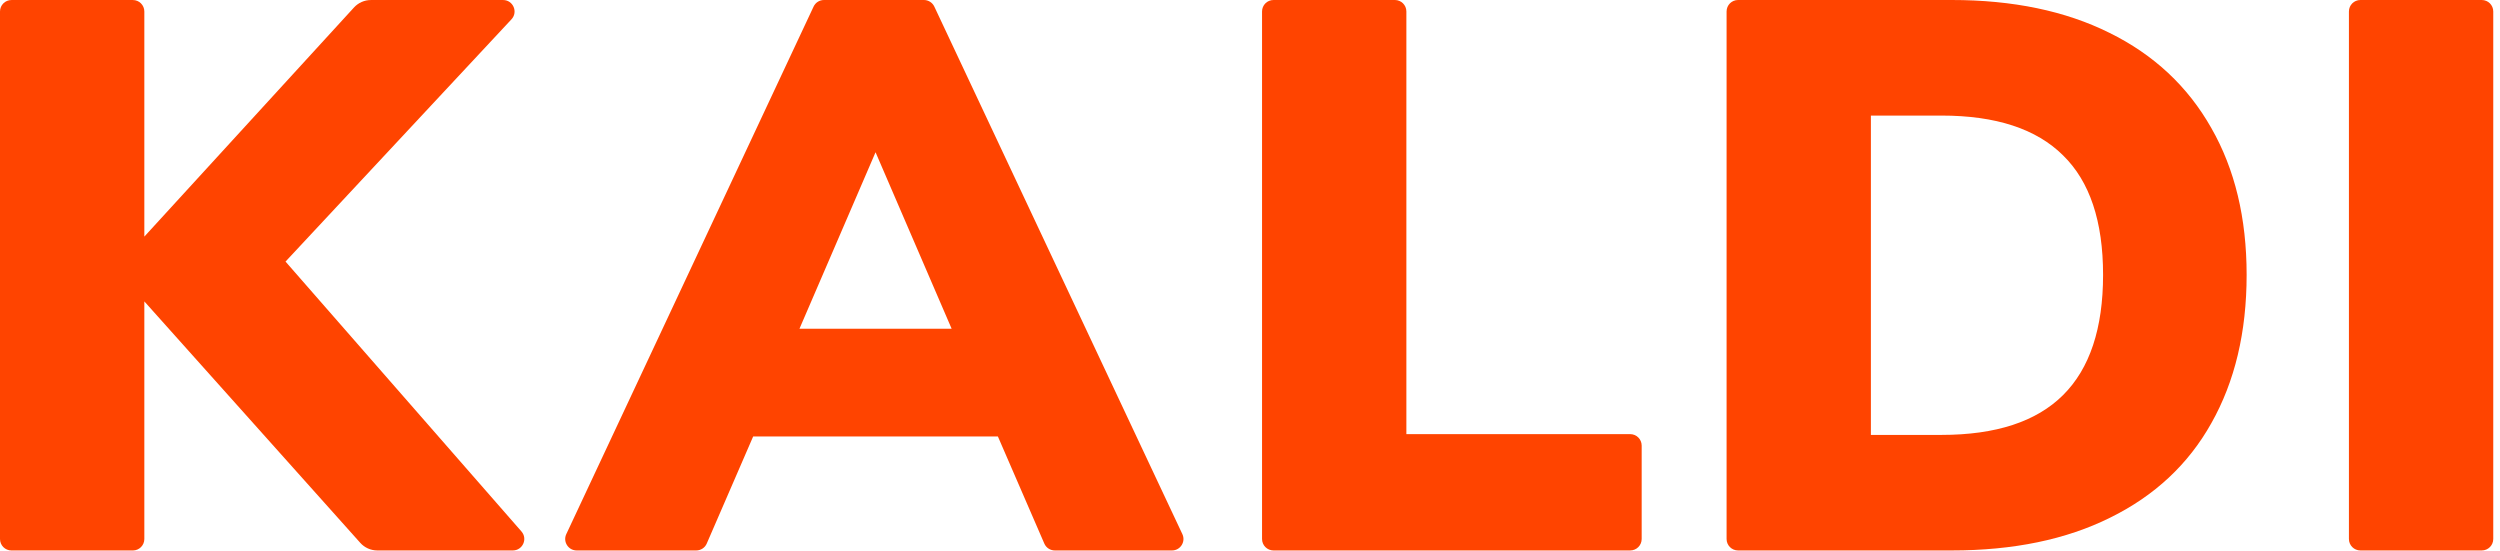
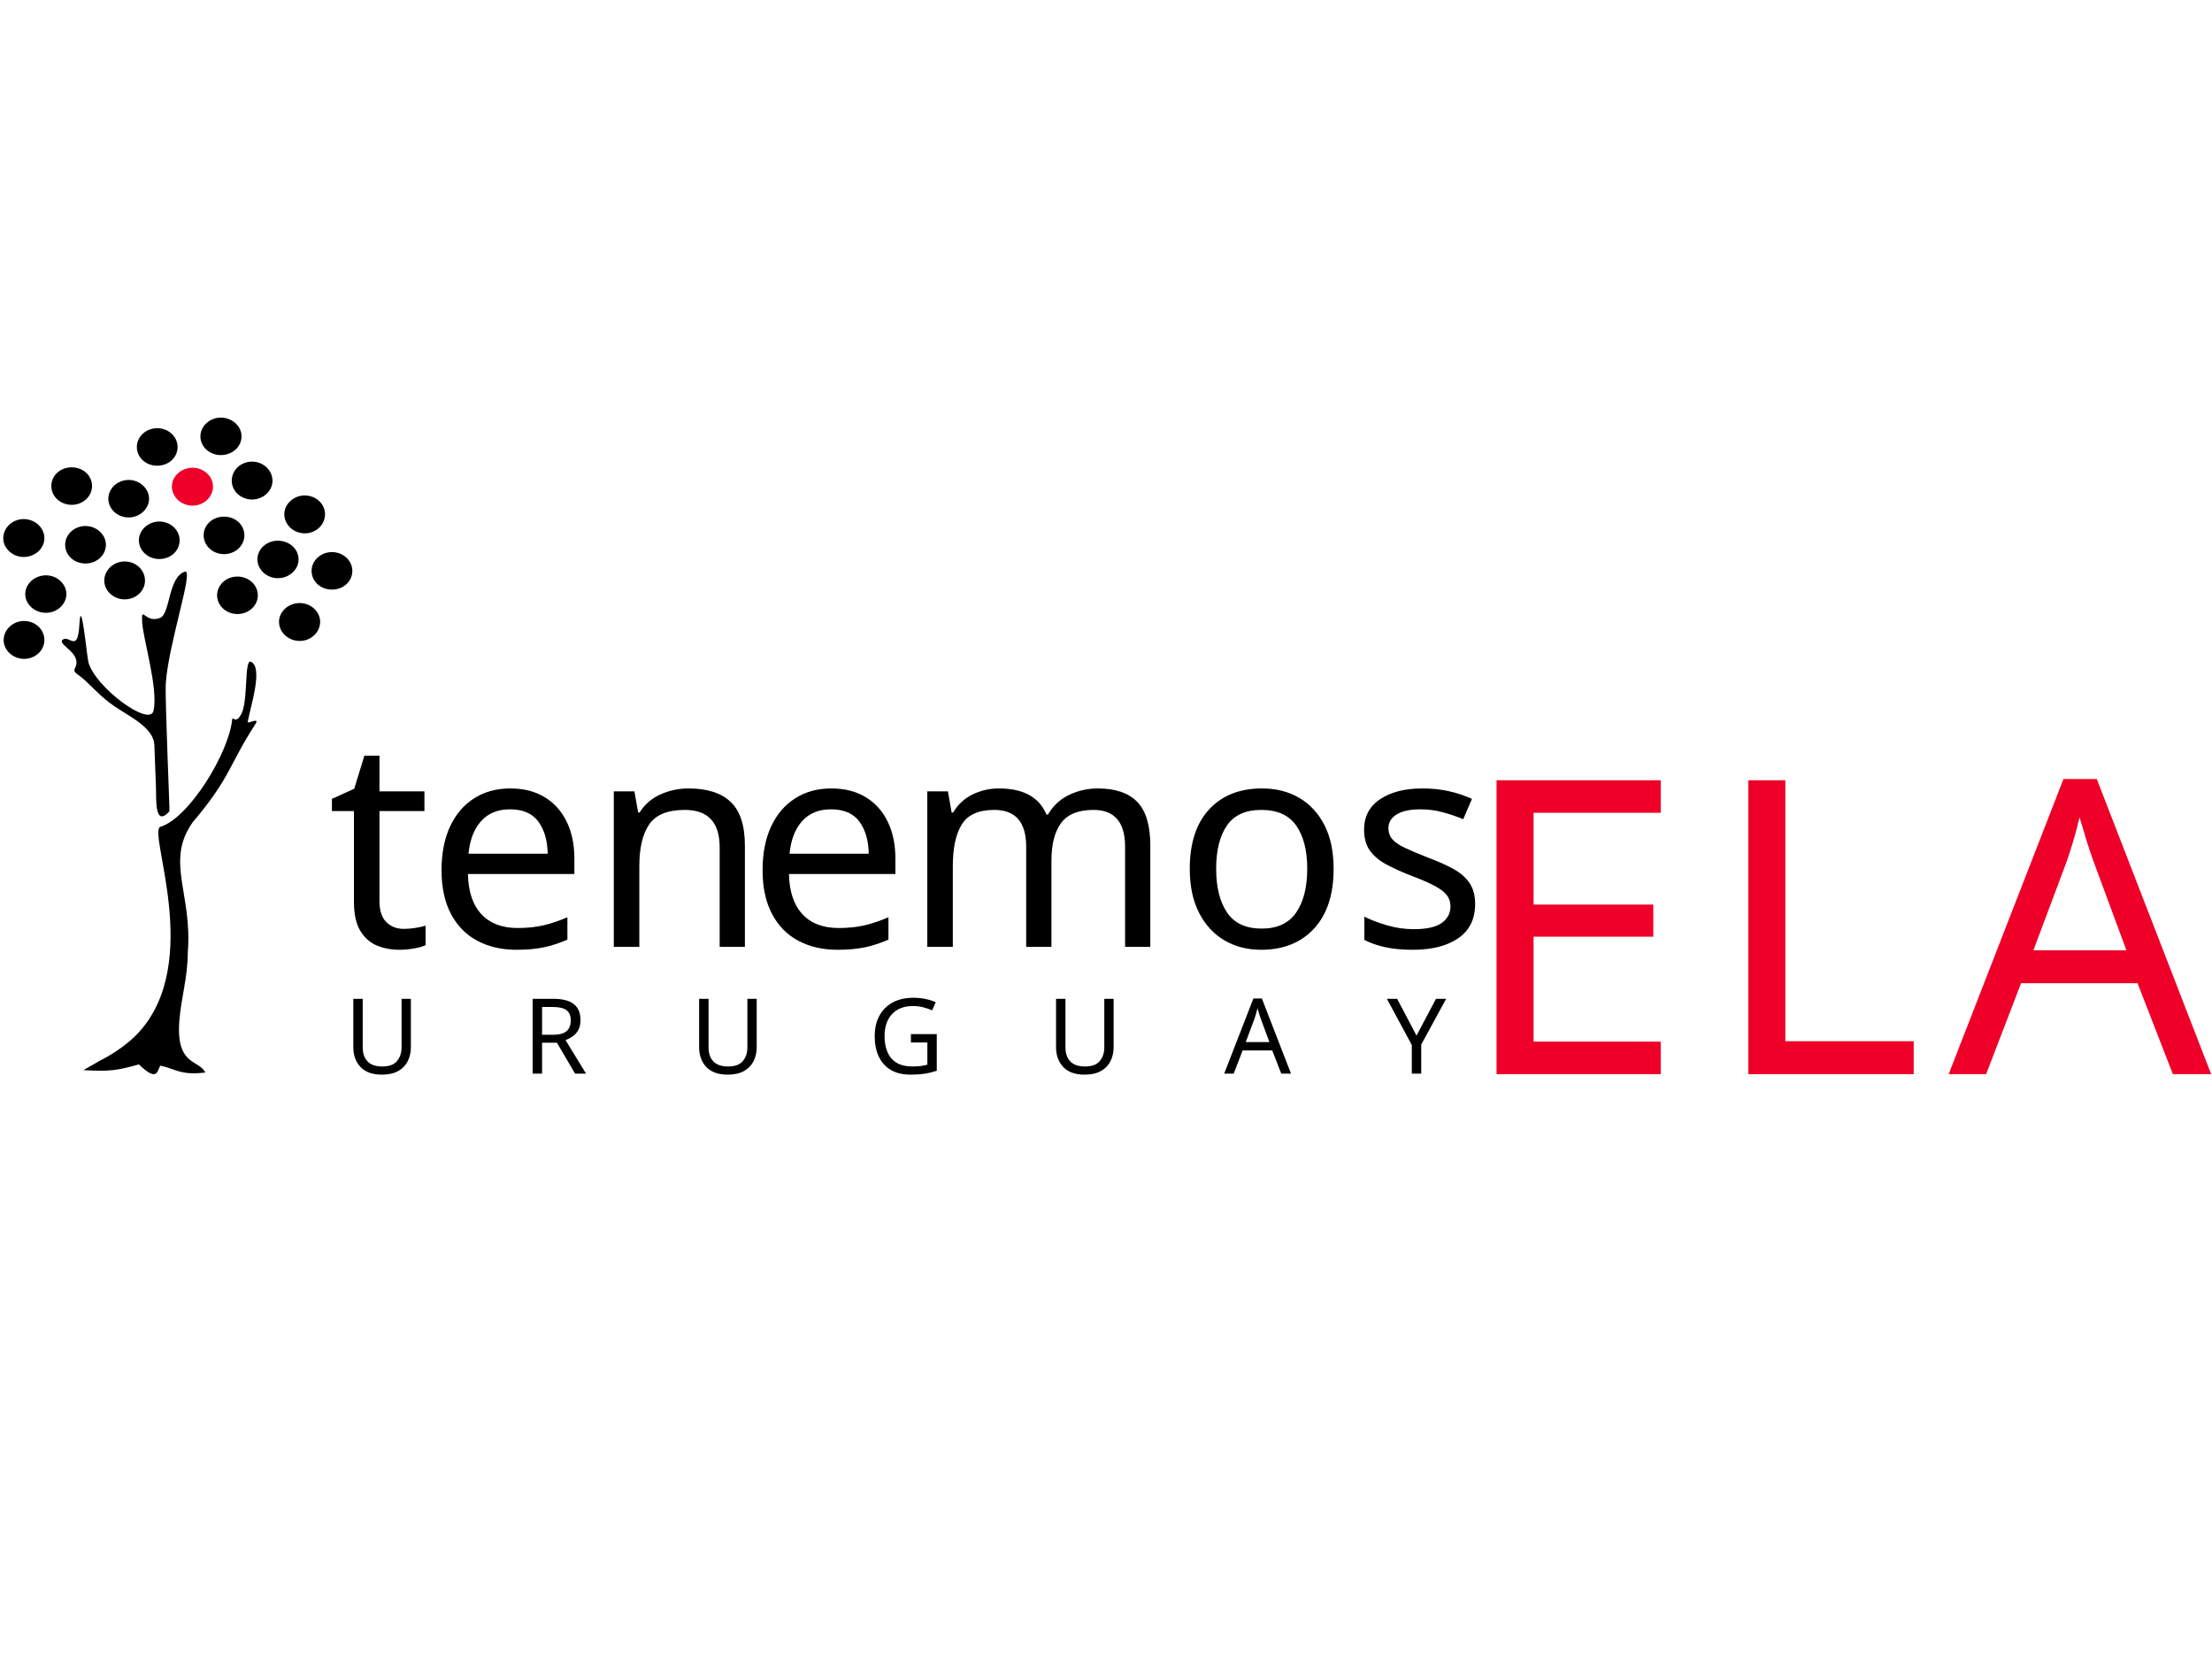
- <svg xmlns="http://www.w3.org/2000/svg" xmlns:xlink="http://www.w3.org/1999/xlink" viewBox="0 0 109 24">
-   <g transform="translate(-1470)">
-     <g style="mix-blend-mode:normal" transform="translate(1470)" fill="#f40">
-       <use xlink:href="#b" style="mix-blend-mode:normal" />
-       <use xlink:href="#c" style="mix-blend-mode:normal" />
-       <use xlink:href="#d" style="mix-blend-mode:normal" />
-       <use xlink:href="#e" style="mix-blend-mode:normal" />
-       <use xlink:href="#f" style="mix-blend-mode:normal" />
-     </g>
+ <svg xmlns="http://www.w3.org/2000/svg" version="1.1" id="Layer_1" x="0px" y="0px" width="3401.57px" height="2551.18px" viewBox="0 0 3401.57 2551.18" enable-background="new 0 0 3401.57 2551.18" xml:space="preserve">
+   <text transform="matrix(0.9995 0 0 1 503.2744 1455.982)">
+     <tspan x="0" y="0" font-family="'DINPro-Medium'" font-size="446.201" letter-spacing="-1">t</tspan>
+     <tspan x="151.26" y="0" font-family="'DINPro-Medium'" font-size="446.201">en</tspan>
+     <tspan x="645.196" y="0" font-family="'DINPro-Medium'" font-size="446.201">e</tspan>
+     <tspan x="885.246" y="0" font-family="'DINPro-Medium'" font-size="446.201">mos</tspan>
+   </text>
+   <text transform="matrix(0.9995 0 0 1 528.8086 1650.85)" font-family="'DINPro-Regular'" font-size="161.059" letter-spacing="157.077">URUGUAY</text>
+   <text transform="matrix(0.9995 0 0 1 2240.018 1651.709)">
+     <tspan x="0" y="0" fill="#EE0029" font-family="'DINPro-Medium'" font-size="632.954" letter-spacing="5.002">E</tspan>
+     <tspan x="387.365" y="0" fill="#EE0029" font-family="'DINPro-Medium'" font-size="632.954" letter-spacing="6.003">L</tspan>
+     <tspan x="757.005" y="0" fill="#EE0029" font-family="'DINPro-Medium'" font-size="632.954">A</tspan>
+   </text>
+   <g>
+     <path fill-rule="evenodd" clip-rule="evenodd" d="M197.925,795.673c16.912,0,31.308-13.163,31.308-28.822   c0-15.666-14.396-28.834-31.308-28.834c-17.548,0-31.325,13.168-31.325,28.834C166.6,782.51,180.377,795.673,197.925,795.673   L197.925,795.673z" />
+     <path fill-rule="evenodd" clip-rule="evenodd" d="M131.528,866.49c16.91,0,31.307-12.538,31.307-28.833   c0-15.672-14.396-28.821-31.307-28.821c-17.543,0-31.325,13.149-31.325,28.821C100.203,853.952,113.985,866.49,131.528,866.49   L131.528,866.49z" />
+     <path fill-rule="evenodd" clip-rule="evenodd" d="M339.476,699.78c17.542,0,31.952-12.52,31.952-28.816   c0-15.671-14.41-28.823-31.952-28.823c-16.899,0-31.307,13.152-31.307,28.823C308.169,687.261,322.576,699.78,339.476,699.78   L339.476,699.78z" />
+     <path fill-rule="evenodd" clip-rule="evenodd" d="M387.713,768.096c16.916,0,31.325-13.163,31.325-28.816   c0-16.302-14.409-29.464-31.325-29.464c-17.542,0-31.325,13.163-31.325,29.464C356.388,754.933,370.17,768.096,387.713,768.096   L387.713,768.096z" />
+     <path fill-rule="evenodd" clip-rule="evenodd" d="M427.165,889.045c17.543,0,31.957-13.15,31.957-28.822   c0-16.298-14.414-28.835-31.957-28.835c-16.899,0-31.307,12.537-31.307,28.835C395.858,875.895,410.266,889.045,427.165,889.045   L427.165,889.045z" />
+     <path fill-rule="evenodd" clip-rule="evenodd" d="M365.164,944.191c17.542,0,31.32-13.15,31.32-28.817   c0-15.668-13.777-28.833-31.32-28.833c-17.548,0-31.325,13.165-31.325,28.833C333.839,931.042,347.616,944.191,365.164,944.191   L365.164,944.191z" />
+     <path fill-rule="evenodd" clip-rule="evenodd" d="M36.939,1013.137c17.543,0,31.325-13.168,31.325-28.833   c0-16.302-13.782-29.448-31.325-29.448c-16.912,0-31.325,13.146-31.325,29.448C5.614,999.969,20.027,1013.137,36.939,1013.137   L36.939,1013.137z" />
+     <path fill-rule="evenodd" clip-rule="evenodd" d="M191.658,921.645c17.542,0,31.325-13.168,31.325-28.836   c0-16.284-13.783-29.452-31.325-29.452c-16.917,0-31.325,13.168-31.325,29.452C160.333,908.477,174.74,921.645,191.658,921.645   L191.658,921.645z" />
+     <path fill-rule="evenodd" clip-rule="evenodd" fill="#EE0029" d="M296.263,777.498c16.91,0,31.319-13.163,31.319-29.448   c0-15.67-14.409-28.832-31.319-28.832c-17.548,0-31.944,13.162-31.944,28.832C264.319,764.335,278.715,777.498,296.263,777.498   L296.263,777.498z" />
+     <path fill-rule="evenodd" clip-rule="evenodd" d="M70.765,942.318c16.918,0,31.327-13.168,31.327-28.821   c0-15.664-14.409-28.832-31.327-28.832c-17.541,0-31.95,13.168-31.95,28.832C38.815,929.15,53.225,942.318,70.765,942.318   L70.765,942.318z" />
+     <path fill-rule="evenodd" clip-rule="evenodd" d="M460.993,985.562c16.916,0,31.325-13.161,31.325-29.466   c0-15.664-14.409-28.814-31.325-28.814c-17.532,0-31.939,13.15-31.939,28.814C429.054,972.401,443.461,985.562,460.993,985.562   L460.993,985.562z" />
+     <path fill-rule="evenodd" clip-rule="evenodd" d="M344.499,852.083c17.532,0,31.309-13.168,31.309-28.833   c0-16.304-13.777-28.834-31.309-28.834c-17.542,0-31.325,12.53-31.325,28.834C313.173,838.915,326.956,852.083,344.499,852.083   L344.499,852.083z" />
+     <path fill-rule="evenodd" clip-rule="evenodd" d="M244.905,859.596c17.524,0,31.307-12.538,31.307-28.833   c0-15.661-13.782-28.822-31.307-28.822c-16.918,0-31.325,13.161-31.325,28.822C213.58,847.059,227.987,859.596,244.905,859.596   L244.905,859.596z" />
+     <path fill-rule="evenodd" clip-rule="evenodd" d="M241.77,716.082c17.526,0,31.308-12.536,31.308-28.821   c0-15.666-13.782-28.834-31.308-28.834c-17.548,0-31.325,13.168-31.325,28.834C210.445,703.546,224.222,716.082,241.77,716.082   L241.77,716.082z" />
+     <path fill-rule="evenodd" clip-rule="evenodd" d="M468.519,820.114c17.53,0,31.312-13.168,31.312-29.448   c0-15.67-13.783-28.839-31.312-28.839c-16.912,0-31.319,13.169-31.319,28.839C437.2,806.946,451.607,820.114,468.519,820.114   L468.519,820.114z" />
+     <path fill-rule="evenodd" clip-rule="evenodd" d="M36.307,856.463c17.548,0,31.957-13.168,31.957-28.822   c0-16.297-14.409-29.465-31.957-29.465C19.396,798.176,5,811.344,5,827.641C5,843.295,19.396,856.463,36.307,856.463   L36.307,856.463z" />
+     <path fill-rule="evenodd" clip-rule="evenodd" d="M510.475,906.604c17.548,0,31.324-12.535,31.324-28.833   c0-15.671-13.776-28.821-31.324-28.821c-17.525,0-31.307,13.15-31.307,28.821C479.168,894.069,492.95,906.604,510.475,906.604   L510.475,906.604z" />
+     <path fill-rule="evenodd" clip-rule="evenodd" d="M110.23,776.254c17.532,0,31.314-13.163,31.314-28.834   c0-16.297-13.782-28.834-31.314-28.834c-17.542,0-31.317,12.538-31.317,28.834C78.913,763.091,92.688,776.254,110.23,776.254   L110.23,776.254z" />
+     <path fill-rule="evenodd" clip-rule="evenodd" d="M128.395,1645.456c38.833,2.504,51.982,0.634,85.186-8.771   c30.061,29.448,28.19,7.528,33.196,1.892c25.057,5.637,30.068,15.02,68.901,10.646c-9.402-20.051-44.477-10.034-40.079-77.086   c2.503-36.349,13.152-68.931,13.152-107.167c7.513-90.869-35.075-140.38,7.513-200.537c58.884-69.562,55.118-87.106,96.46-151.031   c7.515-11.273-11.906,0-11.906-3.133c4.392-23.812,24.425-83.98,5.024-92.754c-10.661-4.379-3.765,61.418-15.041,80.85   c-8.771,16.284-13.15,1.877-13.783,8.144c-5.004,50.757-65.767,151.023-110.242,164.818   c-20.678,6.267,65.768,206.174-32.565,315.217c-14.413,16.299-38.208,33.224-59.515,43.874L128.395,1645.456z" />
+     <path fill-rule="evenodd" clip-rule="evenodd" d="M236.133,1092.729c7.508-34.473-16.285-110.301-17.548-136.634   c-1.247-26.945,4.398,3.768,28.191-6.26c15.029-6.891,11.906-62.668,37.576-70.808c14.414-4.391-25.67,111.543-29.431,172.331   c-1.246,25.702,6.269,194.9,5.637,196.157c-23.185,25.688-20.051-19.432-20.676-35.104l-2.509-67.051   c-1.241-24.441-32.565-40.729-51.985-53.267c-25.67-15.665-36.331-28.833-54.493-45.743   c-11.273-10.661-19.419-11.907-15.653-18.805c12.52-23.181-28.191-36.349-18.805-43.874c10.035-8.14,23.185,21.938,25.688-23.811   c2.503-45.75,11.273,47.007,13.783,58.28C145.935,1056.37,230.491,1119.048,236.133,1092.729L236.133,1092.729z" />
  </g>
-   <defs>
-     <path id="b" d="M22.735 23.171c.283.323.053.829-.376.829h-5.907c-.285 0-.556-.121-.745-.333l-9.414-10.526v10.36c0 .276-.224.5-.5.5h-5.293c-.276 0-.5-.224-.5-.5v-23c0-.276.224-.5.5-.5h5.293c.276 0 .5.224.5.5v9.815l9.141-9.99c.19-.207.457-.325.738-.325h5.762c.437 0 .664.521.366.841l-9.851 10.563 10.287 11.767z" />
-     <path id="c" d="M45.991 24c-.199 0-.38-.118-.459-.301l-2.024-4.669h-10.67l-2.024 4.669c-.079.183-.259.301-.459.301h-5.212c-.366 0-.608-.381-.453-.712l10.782-23c.082-.176.259-.288.453-.288h4.358c.194 0 .37.112.453.287l10.815 23c.156.332-.086.713-.452.713h-5.108zm-11.135-9.668h6.635l-3.317-7.694-3.317 7.694z" />
-     <path id="d" d="M55.525 24c-.276 0-.5-.224-.5-.5v-23c0-.276.224-.5.5-.5h5.293c.276 0 .5.224.5.5v18.428h9.759c.276 0 .5.224.5.5v4.072c0 .276-.224.5-.5.5h-15.552z" />
-     <path id="e" d="M75.279.5c0-.276.224-.5.5-.5h9.315c2.667 0 4.959.477 6.874 1.43 1.938.953 3.42 2.338 4.446 4.153 1.026 1.793 1.539 3.926 1.539 6.4 0 2.496-.513 4.652-1.539 6.468-1.003 1.793-2.474 3.166-4.412 4.119-1.915.953-4.218 1.43-6.908 1.43h-9.315c-.276 0-.5-.224-.5-.5v-23zm9.37 18.462c2.371 0 4.138-.579 5.301-1.736 1.163-1.157 1.744-2.905 1.744-5.242 0-2.338-.581-4.074-1.744-5.209-1.163-1.157-2.93-1.736-5.301-1.736h-3.078v13.923h3.078z" />
-     <path id="f" d="M102.913 24c-.276 0-.5-.224-.5-.5v-23c0-.276.224-.5.5-.5h5.293c.276 0 .5.224.5.5v23c0 .276-.224.5-.5.5h-5.293z" />
-   </defs>
</svg>
